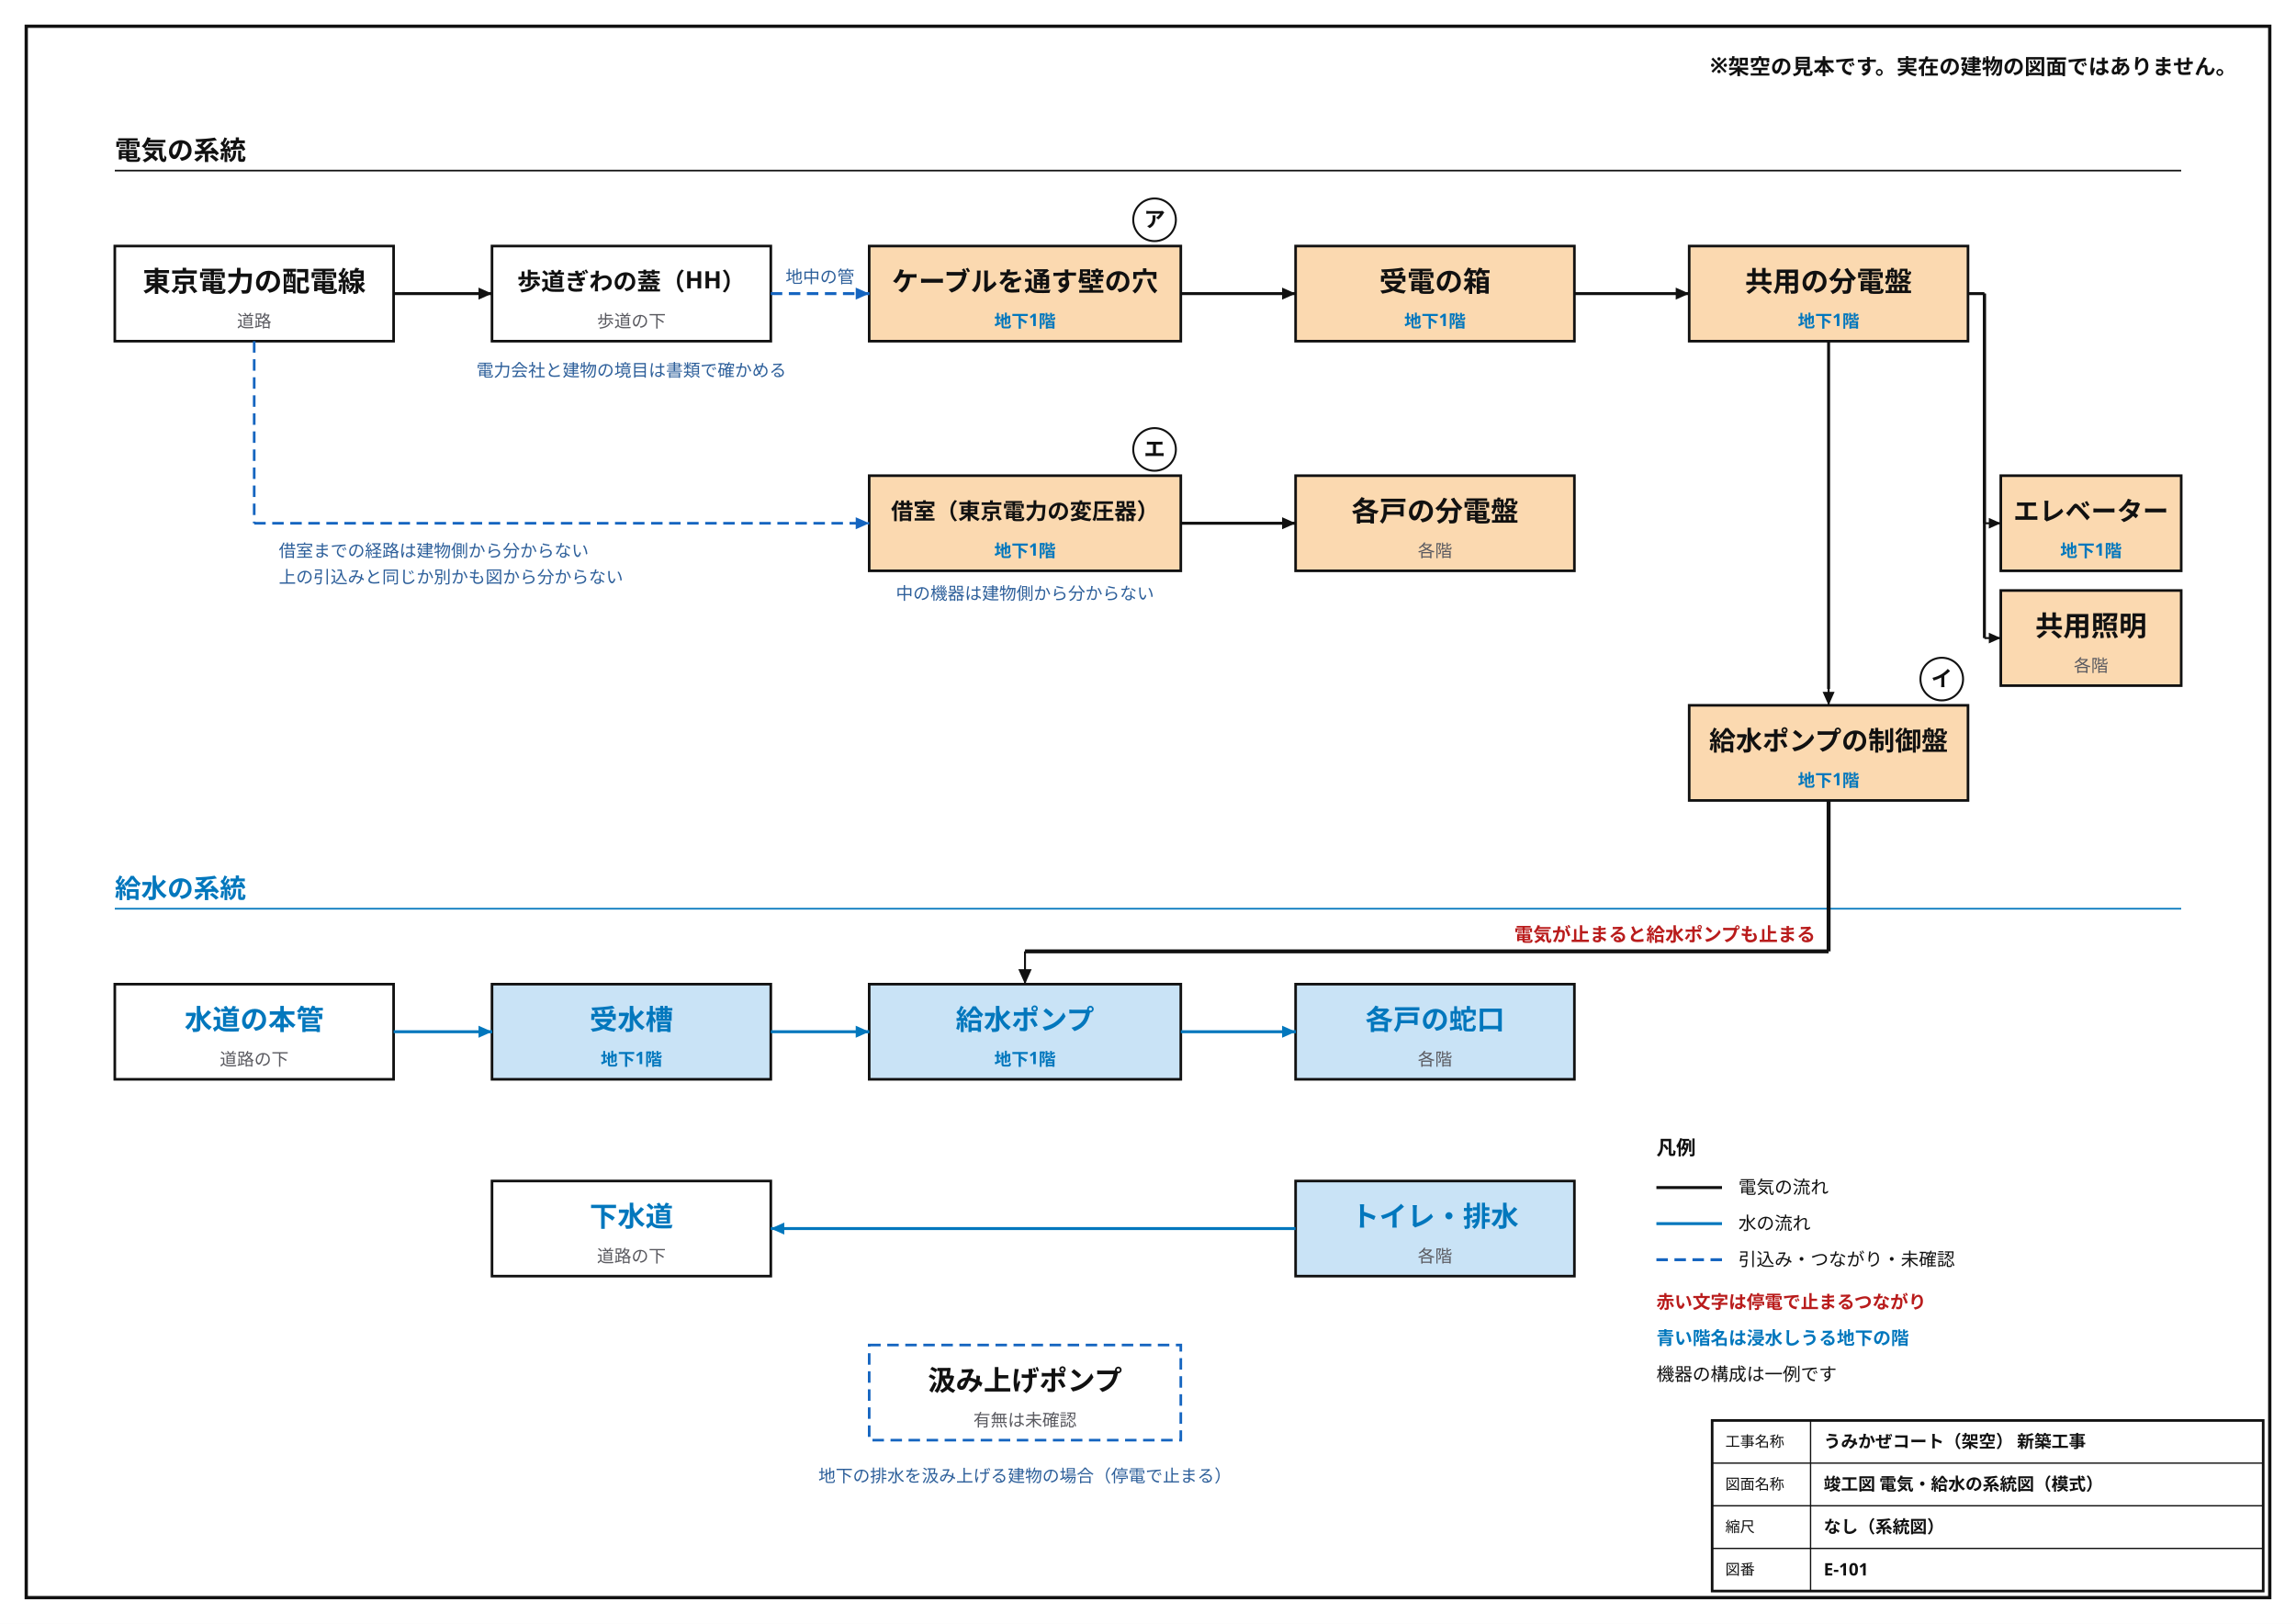
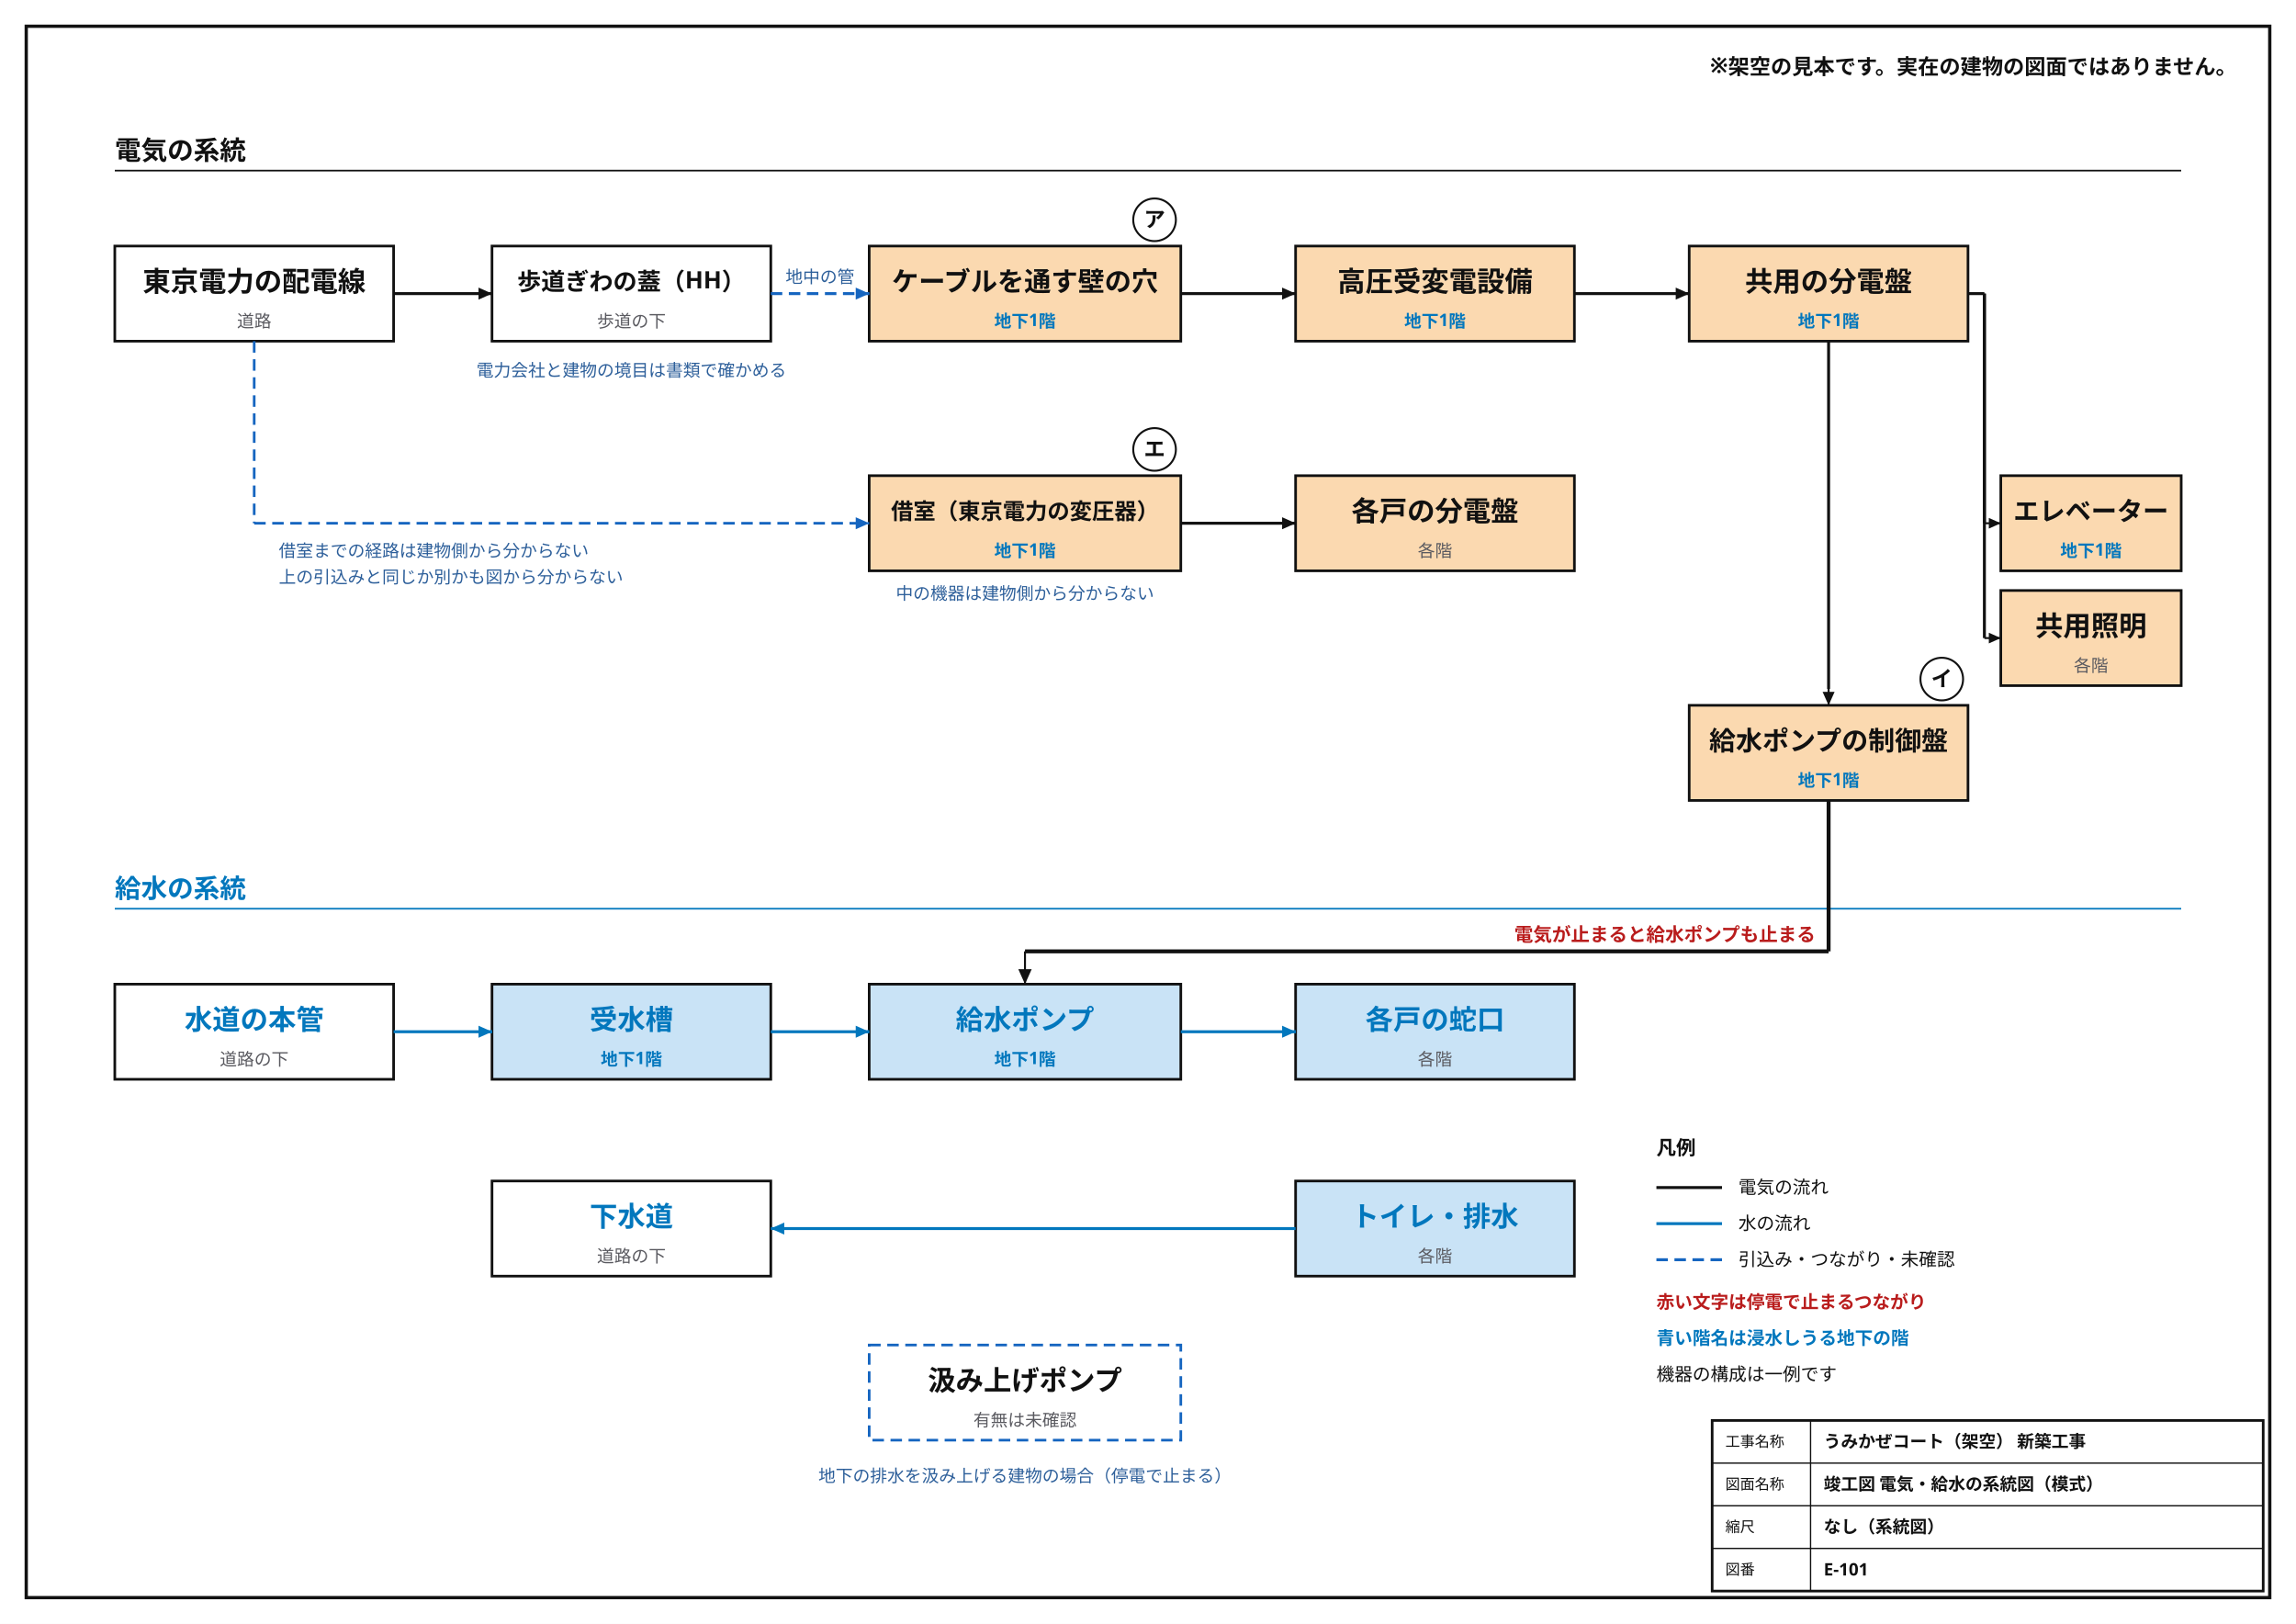
<svg xmlns="http://www.w3.org/2000/svg" viewBox="0 0 1400 990" width="1400" height="990">
  <rect width="1400" height="990" fill="#ffffff" />
  <polygon points="16.00,16.00 1384.00,16.00 1384.00,974.00 16.00,974.00" stroke="#111111" stroke-width="2" fill="none" />
  <text x="1364.00" y="44.33" font-size="13" text-anchor="end" fill="#111111" font-family="Hiragino Sans, Yu Gothic, Noto Sans JP, sans-serif" font-weight="600">※架空の見本です。実在の建物の図面ではありません。</text>
  <polygon points="1044.00,866.00 1380.00,866.00 1380.00,970.00 1044.00,970.00" stroke="#111111" stroke-width="1.6" fill="none" />
  <text x="1052.00" y="882.00" font-size="9" text-anchor="start" fill="#111111" font-family="Hiragino Sans, Yu Gothic, Noto Sans JP, sans-serif">工事名称</text>
  <text x="1112.00" y="882.50" font-size="10.5" text-anchor="start" fill="#111111" font-family="Hiragino Sans, Yu Gothic, Noto Sans JP, sans-serif" font-weight="600">うみかぜコート（架空） 新築工事</text>
  <line x1="1044.00" y1="892.00" x2="1380.00" y2="892.00" stroke="#111111" stroke-width="0.8" fill="none" />
  <text x="1052.00" y="908.00" font-size="9" text-anchor="start" fill="#111111" font-family="Hiragino Sans, Yu Gothic, Noto Sans JP, sans-serif">図面名称</text>
  <text x="1112.00" y="908.50" font-size="10.5" text-anchor="start" fill="#111111" font-family="Hiragino Sans, Yu Gothic, Noto Sans JP, sans-serif" font-weight="600">竣工図 電気・給水の系統図（模式）</text>
  <line x1="1044.00" y1="918.00" x2="1380.00" y2="918.00" stroke="#111111" stroke-width="0.8" fill="none" />
  <text x="1052.00" y="934.00" font-size="9" text-anchor="start" fill="#111111" font-family="Hiragino Sans, Yu Gothic, Noto Sans JP, sans-serif">縮尺</text>
  <text x="1112.00" y="934.50" font-size="10.5" text-anchor="start" fill="#111111" font-family="Hiragino Sans, Yu Gothic, Noto Sans JP, sans-serif" font-weight="600">なし（系統図）</text>
  <line x1="1044.00" y1="944.00" x2="1380.00" y2="944.00" stroke="#111111" stroke-width="0.8" fill="none" />
  <text x="1052.00" y="960.00" font-size="9" text-anchor="start" fill="#111111" font-family="Hiragino Sans, Yu Gothic, Noto Sans JP, sans-serif">図番</text>
  <text x="1112.00" y="960.50" font-size="10.5" text-anchor="start" fill="#111111" font-family="Hiragino Sans, Yu Gothic, Noto Sans JP, sans-serif" font-weight="600">E-101</text>
  <line x1="1104.00" y1="866.00" x2="1104.00" y2="970.00" stroke="#111111" stroke-width="0.8" fill="none" />
  <text x="70.00" y="97.33" font-size="16" text-anchor="start" fill="#111111" font-family="Hiragino Sans, Yu Gothic, Noto Sans JP, sans-serif" font-weight="600">電気の系統</text>
  <line x1="70.00" y1="104.00" x2="1330.00" y2="104.00" stroke="#111111" stroke-width="1" fill="none" />
  <polygon points="70.00,150.00 240.00,150.00 240.00,208.00 70.00,208.00" stroke="#111111" stroke-width="1.6" fill="none" />
  <text x="155.00" y="177.67" font-size="17" text-anchor="middle" fill="#111111" font-family="Hiragino Sans, Yu Gothic, Noto Sans JP, sans-serif" font-weight="600">東京電力の配電線</text>
  <text x="155.00" y="199.50" font-size="10.5" text-anchor="middle" fill="#5a5a60" font-family="Hiragino Sans, Yu Gothic, Noto Sans JP, sans-serif">道路</text>
  <polygon points="300.00,150.00 470.00,150.00 470.00,208.00 300.00,208.00" stroke="#111111" stroke-width="1.6" fill="none" />
  <text x="385.00" y="176.87" font-size="14.62" text-anchor="middle" fill="#111111" font-family="Hiragino Sans, Yu Gothic, Noto Sans JP, sans-serif" font-weight="600">歩道ぎわの蓋（HH）</text>
  <text x="385.00" y="199.50" font-size="10.5" text-anchor="middle" fill="#5a5a60" font-family="Hiragino Sans, Yu Gothic, Noto Sans JP, sans-serif">歩道の下</text>
  <line x1="240.00" y1="179.00" x2="300.00" y2="179.00" stroke="#111111" stroke-width="1.8" fill="none" />
  <line x1="299.00" y1="179.00" x2="300.00" y2="179.00" stroke="#111111" stroke-width="1.2" fill="none" />
  <polygon points="300.00,179.00 291.78,182.67 291.78,175.33" fill="#111111" stroke="none" />
  <polygon points="530.00,150.00 720.00,150.00 720.00,208.00 530.00,208.00" fill="#fbd9b0" stroke="none" />
  <polygon points="530.00,150.00 720.00,150.00 720.00,208.00 530.00,208.00" stroke="#111111" stroke-width="1.6" fill="none" />
  <text x="625.00" y="177.45" font-size="16.34" text-anchor="middle" fill="#111111" font-family="Hiragino Sans, Yu Gothic, Noto Sans JP, sans-serif" font-weight="600">ケーブルを通す壁の穴</text>
  <text x="625.00" y="199.50" font-size="10.5" text-anchor="middle" fill="#0277bd" font-family="Hiragino Sans, Yu Gothic, Noto Sans JP, sans-serif" font-weight="600">地下1階</text>
  <circle cx="704.00" cy="134.00" r="13.00" stroke="#111111" stroke-width="1.2" fill="none" />
  <text x="704.00" y="138.33" font-size="13" text-anchor="middle" fill="#111111" font-family="Hiragino Sans, Yu Gothic, Noto Sans JP, sans-serif" font-weight="600">ア</text>
  <line x1="470.00" y1="179.00" x2="530.00" y2="179.00" stroke="#1565c0" stroke-width="1.8" stroke-dasharray="7 4" fill="none" />
  <line x1="529.00" y1="179.00" x2="530.00" y2="179.00" stroke="#1565c0" stroke-width="1.6" stroke-dasharray="7 4" fill="none" />
  <polygon points="530.00,179.00 521.78,182.67 521.78,175.33" fill="#1565c0" stroke="none" />
  <text x="500.00" y="172.50" font-size="10.5" text-anchor="middle" fill="#2d5f9a" font-family="Hiragino Sans, Yu Gothic, Noto Sans JP, sans-serif">地中の管</text>
  <text x="385.00" y="229.50" font-size="10.5" text-anchor="middle" fill="#2d5f9a" font-family="Hiragino Sans, Yu Gothic, Noto Sans JP, sans-serif">電力会社と建物の境目は書類で確かめる</text>
  <polygon points="530.00,290.00 720.00,290.00 720.00,348.00 530.00,348.00" fill="#fbd9b0" stroke="none" />
  <polygon points="530.00,290.00 720.00,290.00 720.00,348.00 530.00,348.00" stroke="#111111" stroke-width="1.6" fill="none" />
  <text x="625.00" y="316.54" font-size="13.617" text-anchor="middle" fill="#111111" font-family="Hiragino Sans, Yu Gothic, Noto Sans JP, sans-serif" font-weight="600">借室（東京電力の変圧器）</text>
  <text x="625.00" y="339.50" font-size="10.5" text-anchor="middle" fill="#0277bd" font-family="Hiragino Sans, Yu Gothic, Noto Sans JP, sans-serif" font-weight="600">地下1階</text>
  <circle cx="704.00" cy="274.00" r="13.00" stroke="#111111" stroke-width="1.2" fill="none" />
  <text x="704.00" y="278.33" font-size="13" text-anchor="middle" fill="#111111" font-family="Hiragino Sans, Yu Gothic, Noto Sans JP, sans-serif" font-weight="600">エ</text>
  <text x="625.00" y="365.50" font-size="10.5" text-anchor="middle" fill="#2d5f9a" font-family="Hiragino Sans, Yu Gothic, Noto Sans JP, sans-serif">中の機器は建物側から分からない</text>
  <polygon points="790.00,290.00 960.00,290.00 960.00,348.00 790.00,348.00" fill="#fbd9b0" stroke="none" />
  <polygon points="790.00,290.00 960.00,290.00 960.00,348.00 790.00,348.00" stroke="#111111" stroke-width="1.6" fill="none" />
  <text x="875.00" y="317.67" font-size="17" text-anchor="middle" fill="#111111" font-family="Hiragino Sans, Yu Gothic, Noto Sans JP, sans-serif" font-weight="600">各戸の分電盤</text>
  <text x="875.00" y="339.50" font-size="10.5" text-anchor="middle" fill="#5a5a60" font-family="Hiragino Sans, Yu Gothic, Noto Sans JP, sans-serif">各階</text>
  <line x1="155.00" y1="208.00" x2="155.00" y2="319.00" stroke="#1565c0" stroke-width="1.6" stroke-dasharray="7 4" fill="none" />
  <line x1="155.00" y1="319.00" x2="530.00" y2="319.00" stroke="#1565c0" stroke-width="1.6" stroke-dasharray="7 4" fill="none" />
  <polygon points="530.00,319.00 521.78,322.67 521.78,315.33" fill="#1565c0" stroke="none" />
  <text x="170.00" y="339.50" font-size="10.5" text-anchor="start" fill="#2d5f9a" font-family="Hiragino Sans, Yu Gothic, Noto Sans JP, sans-serif">借室までの経路は建物側から分からない</text>
  <text x="170.00" y="355.50" font-size="10.5" text-anchor="start" fill="#2d5f9a" font-family="Hiragino Sans, Yu Gothic, Noto Sans JP, sans-serif">上の引込みと同じか別かも図から分からない</text>
  <line x1="720.00" y1="319.00" x2="790.00" y2="319.00" stroke="#111111" stroke-width="1.8" fill="none" />
  <line x1="789.00" y1="319.00" x2="790.00" y2="319.00" stroke="#111111" stroke-width="1.2" fill="none" />
  <polygon points="790.00,319.00 781.78,322.67 781.78,315.33" fill="#111111" stroke="none" />
  <polygon points="790.00,150.00 960.00,150.00 960.00,208.00 790.00,208.00" fill="#fbd9b0" stroke="none" />
  <polygon points="790.00,150.00 960.00,150.00 960.00,208.00 790.00,208.00" stroke="#111111" stroke-width="1.6" fill="none" />
-   <text x="875.00" y="177.67" font-size="17" text-anchor="middle" fill="#111111" font-family="Hiragino Sans, Yu Gothic, Noto Sans JP, sans-serif" font-weight="600">受電の箱</text>
+   <text x="875.00" y="177.67" font-size="17" text-anchor="middle" fill="#111111" font-family="Hiragino Sans, Yu Gothic, Noto Sans JP, sans-serif" font-weight="600">高圧受変電設備</text>
  <text x="875.00" y="199.50" font-size="10.5" text-anchor="middle" fill="#0277bd" font-family="Hiragino Sans, Yu Gothic, Noto Sans JP, sans-serif" font-weight="600">地下1階</text>
  <line x1="720.00" y1="179.00" x2="790.00" y2="179.00" stroke="#111111" stroke-width="1.8" fill="none" />
  <line x1="789.00" y1="179.00" x2="790.00" y2="179.00" stroke="#111111" stroke-width="1.2" fill="none" />
  <polygon points="790.00,179.00 781.78,182.67 781.78,175.33" fill="#111111" stroke="none" />
  <polygon points="1030.00,150.00 1200.00,150.00 1200.00,208.00 1030.00,208.00" fill="#fbd9b0" stroke="none" />
  <polygon points="1030.00,150.00 1200.00,150.00 1200.00,208.00 1030.00,208.00" stroke="#111111" stroke-width="1.6" fill="none" />
  <text x="1115.00" y="177.67" font-size="17" text-anchor="middle" fill="#111111" font-family="Hiragino Sans, Yu Gothic, Noto Sans JP, sans-serif" font-weight="600">共用の分電盤</text>
  <text x="1115.00" y="199.50" font-size="10.5" text-anchor="middle" fill="#0277bd" font-family="Hiragino Sans, Yu Gothic, Noto Sans JP, sans-serif" font-weight="600">地下1階</text>
  <line x1="960.00" y1="179.00" x2="1030.00" y2="179.00" stroke="#111111" stroke-width="1.8" fill="none" />
  <line x1="1029.00" y1="179.00" x2="1030.00" y2="179.00" stroke="#111111" stroke-width="1.2" fill="none" />
  <polygon points="1030.00,179.00 1021.78,182.67 1021.78,175.33" fill="#111111" stroke="none" />
  <polygon points="1030.00,430.00 1200.00,430.00 1200.00,488.00 1030.00,488.00" fill="#fbd9b0" stroke="none" />
  <polygon points="1030.00,430.00 1200.00,430.00 1200.00,488.00 1030.00,488.00" stroke="#111111" stroke-width="1.6" fill="none" />
  <text x="1115.00" y="457.41" font-size="16.244" text-anchor="middle" fill="#111111" font-family="Hiragino Sans, Yu Gothic, Noto Sans JP, sans-serif" font-weight="600">給水ポンプの制御盤</text>
  <text x="1115.00" y="479.50" font-size="10.5" text-anchor="middle" fill="#0277bd" font-family="Hiragino Sans, Yu Gothic, Noto Sans JP, sans-serif" font-weight="600">地下1階</text>
  <circle cx="1184.00" cy="414.00" r="13.00" stroke="#111111" stroke-width="1.2" fill="none" />
  <text x="1184.00" y="418.33" font-size="13" text-anchor="middle" fill="#111111" font-family="Hiragino Sans, Yu Gothic, Noto Sans JP, sans-serif" font-weight="600">イ</text>
  <line x1="1115.00" y1="208.00" x2="1115.00" y2="420.00" stroke="#111111" stroke-width="1.8" fill="none" />
  <line x1="1115.00" y1="420.00" x2="1115.00" y2="430.00" stroke="#111111" stroke-width="1.2" fill="none" />
  <polygon points="1115.00,430.00 1111.33,421.78 1118.67,421.78" fill="#111111" stroke="none" />
  <line x1="1200.00" y1="179.00" x2="1210.00" y2="179.00" stroke="#111111" stroke-width="1.8" fill="none" />
  <polygon points="1220.00,290.00 1330.00,290.00 1330.00,348.00 1220.00,348.00" fill="#fbd9b0" stroke="none" />
  <polygon points="1220.00,290.00 1330.00,290.00 1330.00,348.00 1220.00,348.00" stroke="#111111" stroke-width="1.6" fill="none" />
  <text x="1275.00" y="317.26" font-size="15.767" text-anchor="middle" fill="#111111" font-family="Hiragino Sans, Yu Gothic, Noto Sans JP, sans-serif" font-weight="600">エレベーター</text>
  <text x="1275.00" y="339.50" font-size="10.5" text-anchor="middle" fill="#0277bd" font-family="Hiragino Sans, Yu Gothic, Noto Sans JP, sans-serif" font-weight="600">地下1階</text>
  <line x1="1210.00" y1="179.00" x2="1210.00" y2="319.00" stroke="#111111" stroke-width="1.8" fill="none" />
  <line x1="1210.00" y1="319.00" x2="1220.00" y2="319.00" stroke="#111111" stroke-width="1.2" fill="none" />
  <polygon points="1220.00,319.00 1212.70,322.26 1212.70,315.74" fill="#111111" stroke="none" />
  <polygon points="1220.00,360.00 1330.00,360.00 1330.00,418.00 1220.00,418.00" fill="#fbd9b0" stroke="none" />
  <polygon points="1220.00,360.00 1330.00,360.00 1330.00,418.00 1220.00,418.00" stroke="#111111" stroke-width="1.6" fill="none" />
  <text x="1275.00" y="387.67" font-size="17" text-anchor="middle" fill="#111111" font-family="Hiragino Sans, Yu Gothic, Noto Sans JP, sans-serif" font-weight="600">共用照明</text>
  <text x="1275.00" y="409.50" font-size="10.5" text-anchor="middle" fill="#5a5a60" font-family="Hiragino Sans, Yu Gothic, Noto Sans JP, sans-serif">各階</text>
  <line x1="1210.00" y1="179.00" x2="1210.00" y2="389.00" stroke="#111111" stroke-width="1.8" fill="none" />
  <line x1="1210.00" y1="389.00" x2="1220.00" y2="389.00" stroke="#111111" stroke-width="1.2" fill="none" />
  <polygon points="1220.00,389.00 1212.70,392.26 1212.70,385.74" fill="#111111" stroke="none" />
  <text x="70.00" y="547.33" font-size="16" text-anchor="start" fill="#0277bd" font-family="Hiragino Sans, Yu Gothic, Noto Sans JP, sans-serif" font-weight="600">給水の系統</text>
  <line x1="70.00" y1="554.00" x2="1330.00" y2="554.00" stroke="#0277bd" stroke-width="1" fill="none" />
  <polygon points="70.00,600.00 240.00,600.00 240.00,658.00 70.00,658.00" stroke="#111111" stroke-width="1.6" fill="none" />
  <text x="155.00" y="627.67" font-size="17" text-anchor="middle" fill="#0277bd" font-family="Hiragino Sans, Yu Gothic, Noto Sans JP, sans-serif" font-weight="600">水道の本管</text>
  <text x="155.00" y="649.50" font-size="10.5" text-anchor="middle" fill="#5a5a60" font-family="Hiragino Sans, Yu Gothic, Noto Sans JP, sans-serif">道路の下</text>
  <polygon points="300.00,600.00 470.00,600.00 470.00,658.00 300.00,658.00" fill="#c9e3f6" stroke="none" />
  <polygon points="300.00,600.00 470.00,600.00 470.00,658.00 300.00,658.00" stroke="#111111" stroke-width="1.6" fill="none" />
  <text x="385.00" y="627.67" font-size="17" text-anchor="middle" fill="#0277bd" font-family="Hiragino Sans, Yu Gothic, Noto Sans JP, sans-serif" font-weight="600">受水槽</text>
  <text x="385.00" y="649.50" font-size="10.5" text-anchor="middle" fill="#0277bd" font-family="Hiragino Sans, Yu Gothic, Noto Sans JP, sans-serif" font-weight="600">地下1階</text>
  <line x1="240.00" y1="629.00" x2="300.00" y2="629.00" stroke="#0277bd" stroke-width="1.8" fill="none" />
  <line x1="299.00" y1="629.00" x2="300.00" y2="629.00" stroke="#0277bd" stroke-width="1.8" fill="none" />
  <polygon points="300.00,629.00 291.78,632.67 291.78,625.33" fill="#0277bd" stroke="none" />
  <polygon points="530.00,600.00 720.00,600.00 720.00,658.00 530.00,658.00" fill="#c9e3f6" stroke="none" />
  <polygon points="530.00,600.00 720.00,600.00 720.00,658.00 530.00,658.00" stroke="#111111" stroke-width="1.6" fill="none" />
  <text x="625.00" y="627.67" font-size="17" text-anchor="middle" fill="#0277bd" font-family="Hiragino Sans, Yu Gothic, Noto Sans JP, sans-serif" font-weight="600">給水ポンプ</text>
  <text x="625.00" y="649.50" font-size="10.5" text-anchor="middle" fill="#0277bd" font-family="Hiragino Sans, Yu Gothic, Noto Sans JP, sans-serif" font-weight="600">地下1階</text>
  <line x1="470.00" y1="629.00" x2="530.00" y2="629.00" stroke="#0277bd" stroke-width="1.8" fill="none" />
  <line x1="529.00" y1="629.00" x2="530.00" y2="629.00" stroke="#0277bd" stroke-width="1.8" fill="none" />
  <polygon points="530.00,629.00 521.78,632.67 521.78,625.33" fill="#0277bd" stroke="none" />
  <polygon points="790.00,600.00 960.00,600.00 960.00,658.00 790.00,658.00" fill="#c9e3f6" stroke="none" />
  <polygon points="790.00,600.00 960.00,600.00 960.00,658.00 790.00,658.00" stroke="#111111" stroke-width="1.6" fill="none" />
  <text x="875.00" y="627.67" font-size="17" text-anchor="middle" fill="#0277bd" font-family="Hiragino Sans, Yu Gothic, Noto Sans JP, sans-serif" font-weight="600">各戸の蛇口</text>
  <text x="875.00" y="649.50" font-size="10.5" text-anchor="middle" fill="#5a5a60" font-family="Hiragino Sans, Yu Gothic, Noto Sans JP, sans-serif">各階</text>
  <line x1="720.00" y1="629.00" x2="790.00" y2="629.00" stroke="#0277bd" stroke-width="1.8" fill="none" />
  <line x1="789.00" y1="629.00" x2="790.00" y2="629.00" stroke="#0277bd" stroke-width="1.8" fill="none" />
  <polygon points="790.00,629.00 781.78,632.67 781.78,625.33" fill="#0277bd" stroke="none" />
  <polygon points="790.00,720.00 960.00,720.00 960.00,778.00 790.00,778.00" fill="#c9e3f6" stroke="none" />
  <polygon points="790.00,720.00 960.00,720.00 960.00,778.00 790.00,778.00" stroke="#111111" stroke-width="1.6" fill="none" />
  <text x="875.00" y="747.67" font-size="17" text-anchor="middle" fill="#0277bd" font-family="Hiragino Sans, Yu Gothic, Noto Sans JP, sans-serif" font-weight="600">トイレ・排水</text>
  <text x="875.00" y="769.50" font-size="10.5" text-anchor="middle" fill="#5a5a60" font-family="Hiragino Sans, Yu Gothic, Noto Sans JP, sans-serif">各階</text>
  <polygon points="300.00,720.00 470.00,720.00 470.00,778.00 300.00,778.00" stroke="#111111" stroke-width="1.6" fill="none" />
  <text x="385.00" y="747.67" font-size="17" text-anchor="middle" fill="#0277bd" font-family="Hiragino Sans, Yu Gothic, Noto Sans JP, sans-serif" font-weight="600">下水道</text>
  <text x="385.00" y="769.50" font-size="10.5" text-anchor="middle" fill="#5a5a60" font-family="Hiragino Sans, Yu Gothic, Noto Sans JP, sans-serif">道路の下</text>
  <line x1="790.00" y1="749.00" x2="470.00" y2="749.00" stroke="#0277bd" stroke-width="1.8" fill="none" />
  <polygon points="470.00,749.00 478.22,745.33 478.22,752.67" fill="#0277bd" stroke="none" />
  <polygon points="530.00,820.00 720.00,820.00 720.00,878.00 530.00,878.00" stroke="#1565c0" stroke-width="1.6" stroke-dasharray="7 4" fill="none" />
  <text x="625.00" y="847.67" font-size="17" text-anchor="middle" fill="#111111" font-family="Hiragino Sans, Yu Gothic, Noto Sans JP, sans-serif" font-weight="600">汲み上げポンプ</text>
  <text x="625.00" y="869.50" font-size="10.5" text-anchor="middle" fill="#5a5a60" font-family="Hiragino Sans, Yu Gothic, Noto Sans JP, sans-serif">有無は未確認</text>
  <text x="625.00" y="903.50" font-size="10.5" text-anchor="middle" fill="#2d5f9a" font-family="Hiragino Sans, Yu Gothic, Noto Sans JP, sans-serif">地下の排水を汲み上げる建物の場合（停電で止まる）</text>
  <line x1="1115.00" y1="488.00" x2="1115.00" y2="580.00" stroke="#111111" stroke-width="2.4" fill="none" />
  <line x1="1115.00" y1="580.00" x2="625.00" y2="580.00" stroke="#111111" stroke-width="2.4" fill="none" />
  <line x1="625.00" y1="580.00" x2="625.00" y2="600.00" stroke="#111111" stroke-width="1.2" fill="none" />
  <polygon points="625.00,600.00 620.92,590.87 629.08,590.87" fill="#111111" stroke="none" />
  <text x="1107.00" y="573.83" font-size="11.5" text-anchor="end" fill="#b91c1c" font-family="Hiragino Sans, Yu Gothic, Noto Sans JP, sans-serif" font-weight="600">電気が止まると給水ポンプも止まる</text>
  <text x="1010.00" y="704.00" font-size="12" text-anchor="start" fill="#111111" font-family="Hiragino Sans, Yu Gothic, Noto Sans JP, sans-serif" font-weight="600">凡例</text>
  <line x1="1010.00" y1="724.00" x2="1050.00" y2="724.00" stroke="#111111" stroke-width="1.8" fill="none" />
  <text x="1060.00" y="727.67" font-size="11" text-anchor="start" fill="#111111" font-family="Hiragino Sans, Yu Gothic, Noto Sans JP, sans-serif">電気の流れ</text>
  <line x1="1010.00" y1="746.00" x2="1050.00" y2="746.00" stroke="#0277bd" stroke-width="1.8" fill="none" />
  <text x="1060.00" y="749.67" font-size="11" text-anchor="start" fill="#111111" font-family="Hiragino Sans, Yu Gothic, Noto Sans JP, sans-serif">水の流れ</text>
  <line x1="1010.00" y1="768.00" x2="1050.00" y2="768.00" stroke="#1565c0" stroke-width="1.8" stroke-dasharray="7 4" fill="none" />
  <text x="1060.00" y="771.67" font-size="11" text-anchor="start" fill="#111111" font-family="Hiragino Sans, Yu Gothic, Noto Sans JP, sans-serif">引込み・つながり・未確認</text>
  <text x="1010.00" y="797.67" font-size="11" text-anchor="start" fill="#b91c1c" font-family="Hiragino Sans, Yu Gothic, Noto Sans JP, sans-serif" font-weight="600">赤い文字は停電で止まるつながり</text>
  <text x="1010.00" y="819.67" font-size="11" text-anchor="start" fill="#0277bd" font-family="Hiragino Sans, Yu Gothic, Noto Sans JP, sans-serif" font-weight="600">青い階名は浸水しうる地下の階</text>
  <text x="1010.00" y="841.67" font-size="11" text-anchor="start" fill="#111111" font-family="Hiragino Sans, Yu Gothic, Noto Sans JP, sans-serif">機器の構成は一例です</text>
</svg>
